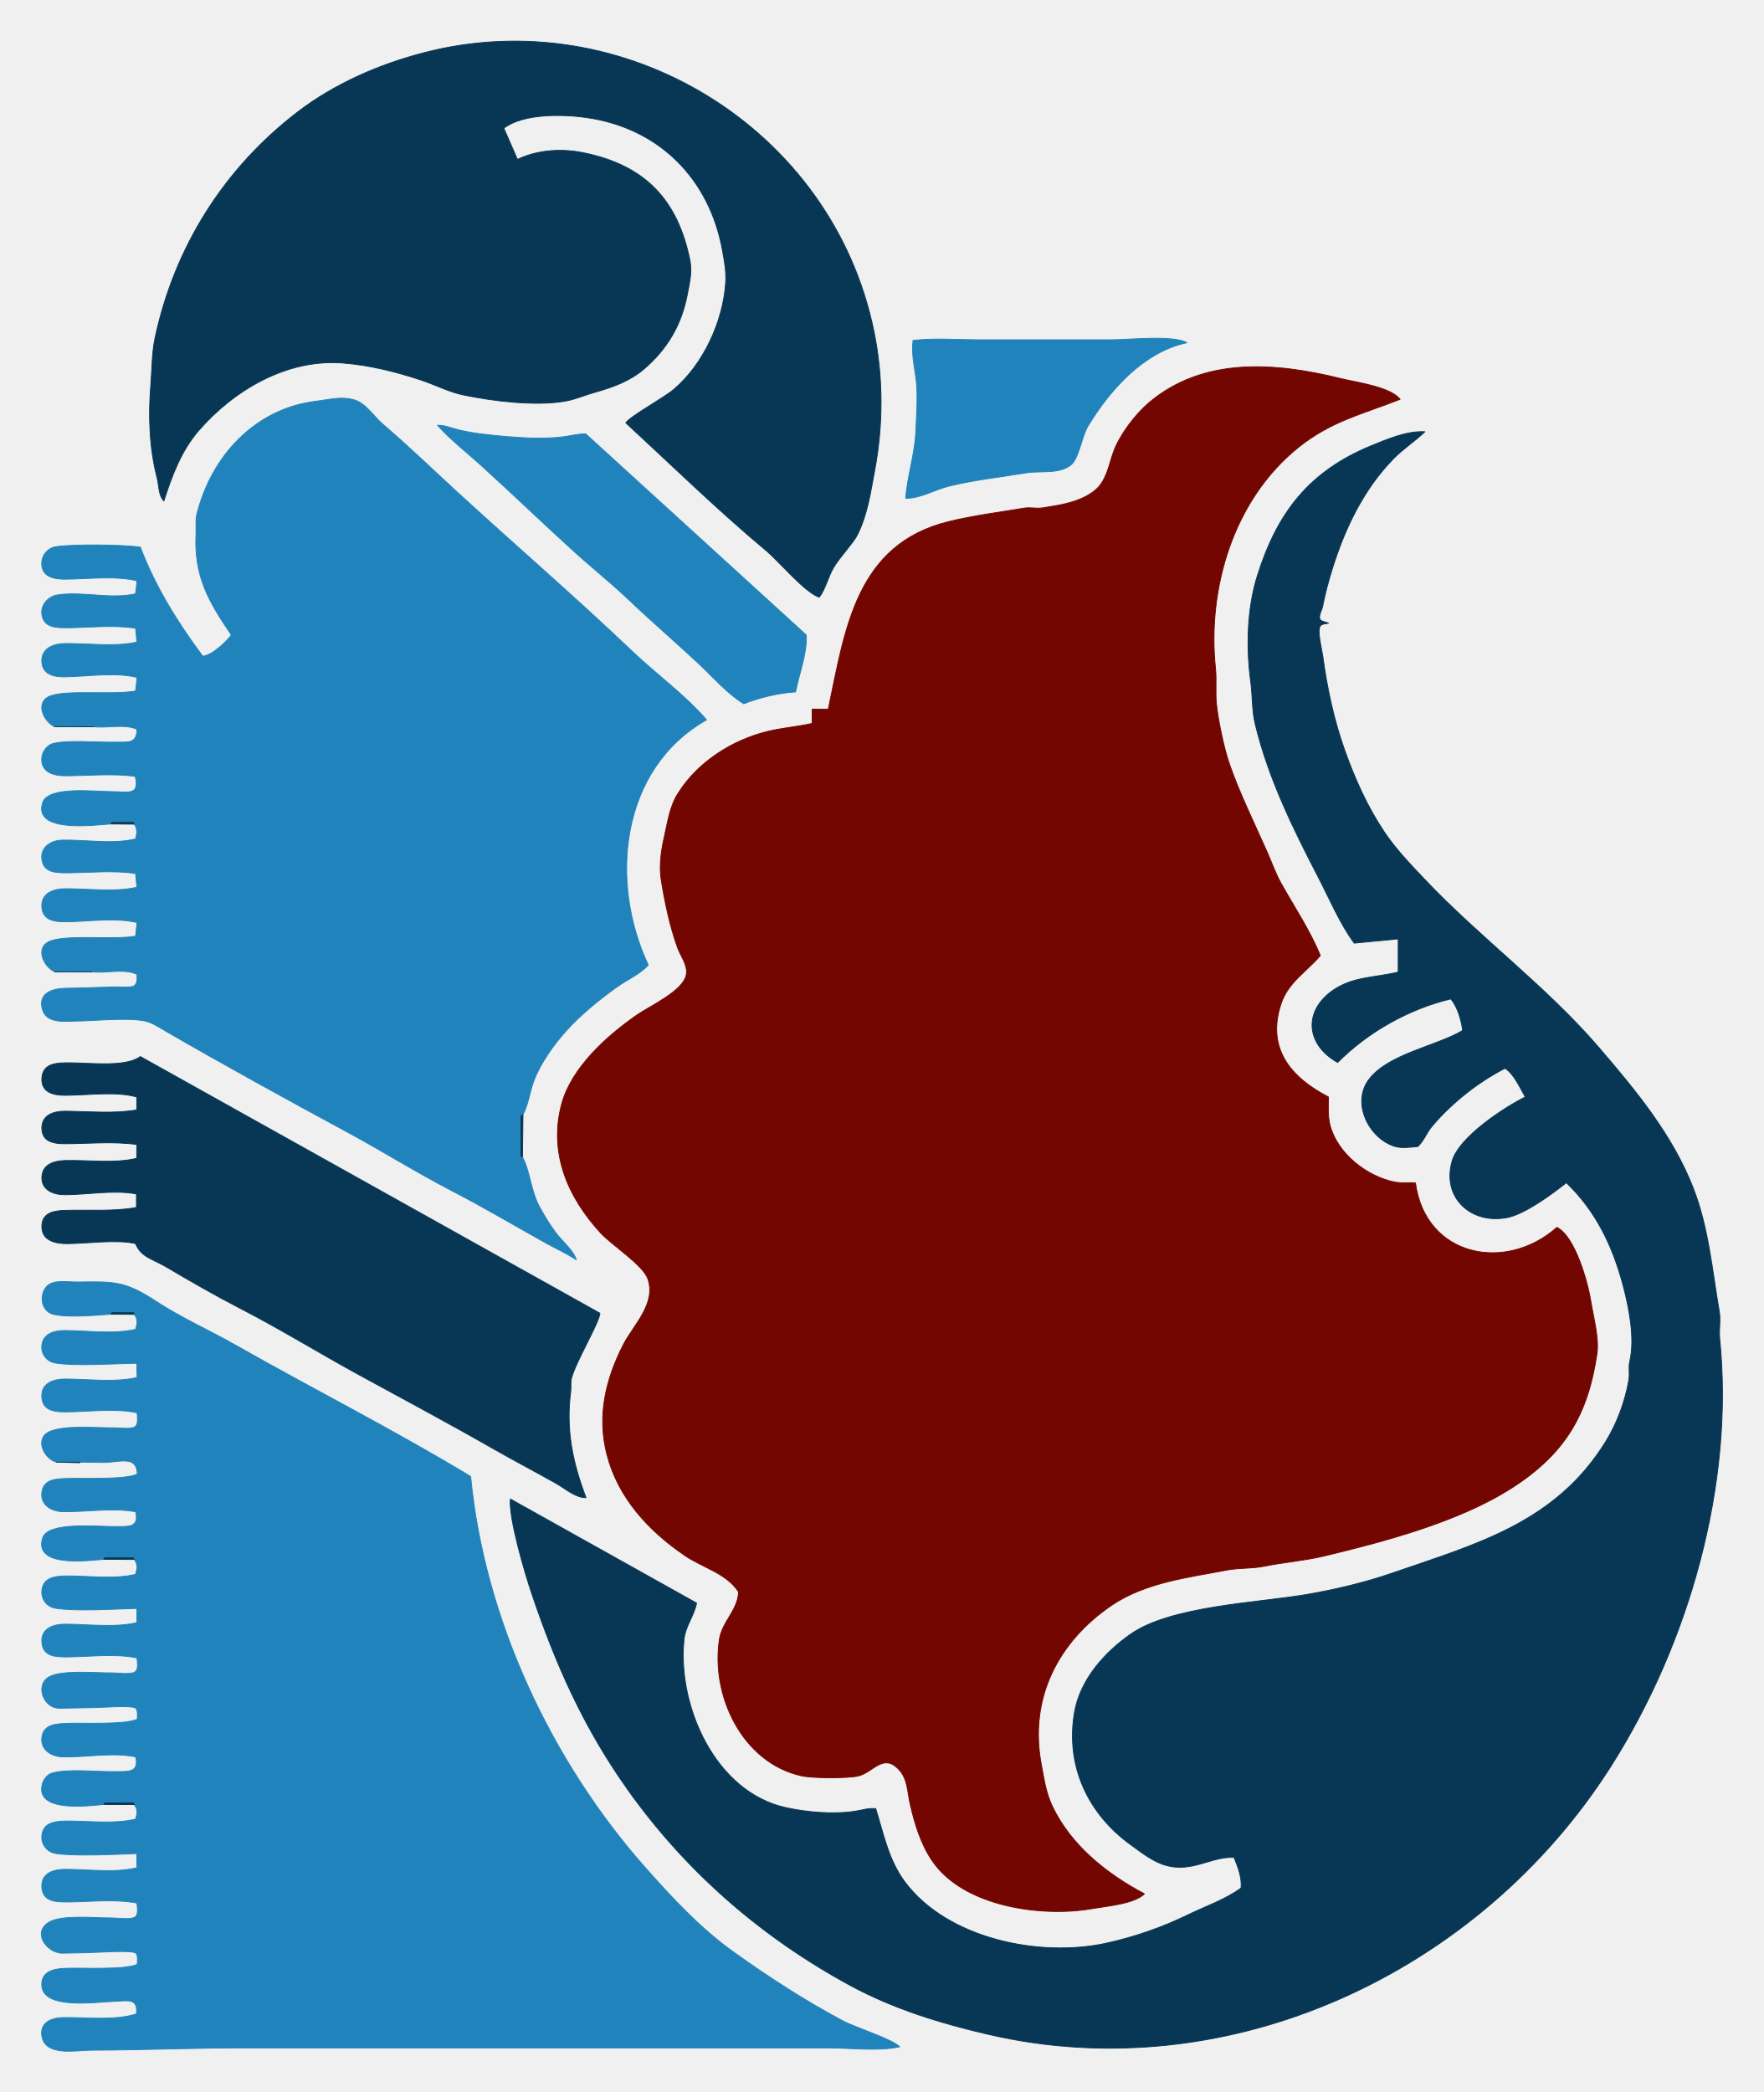
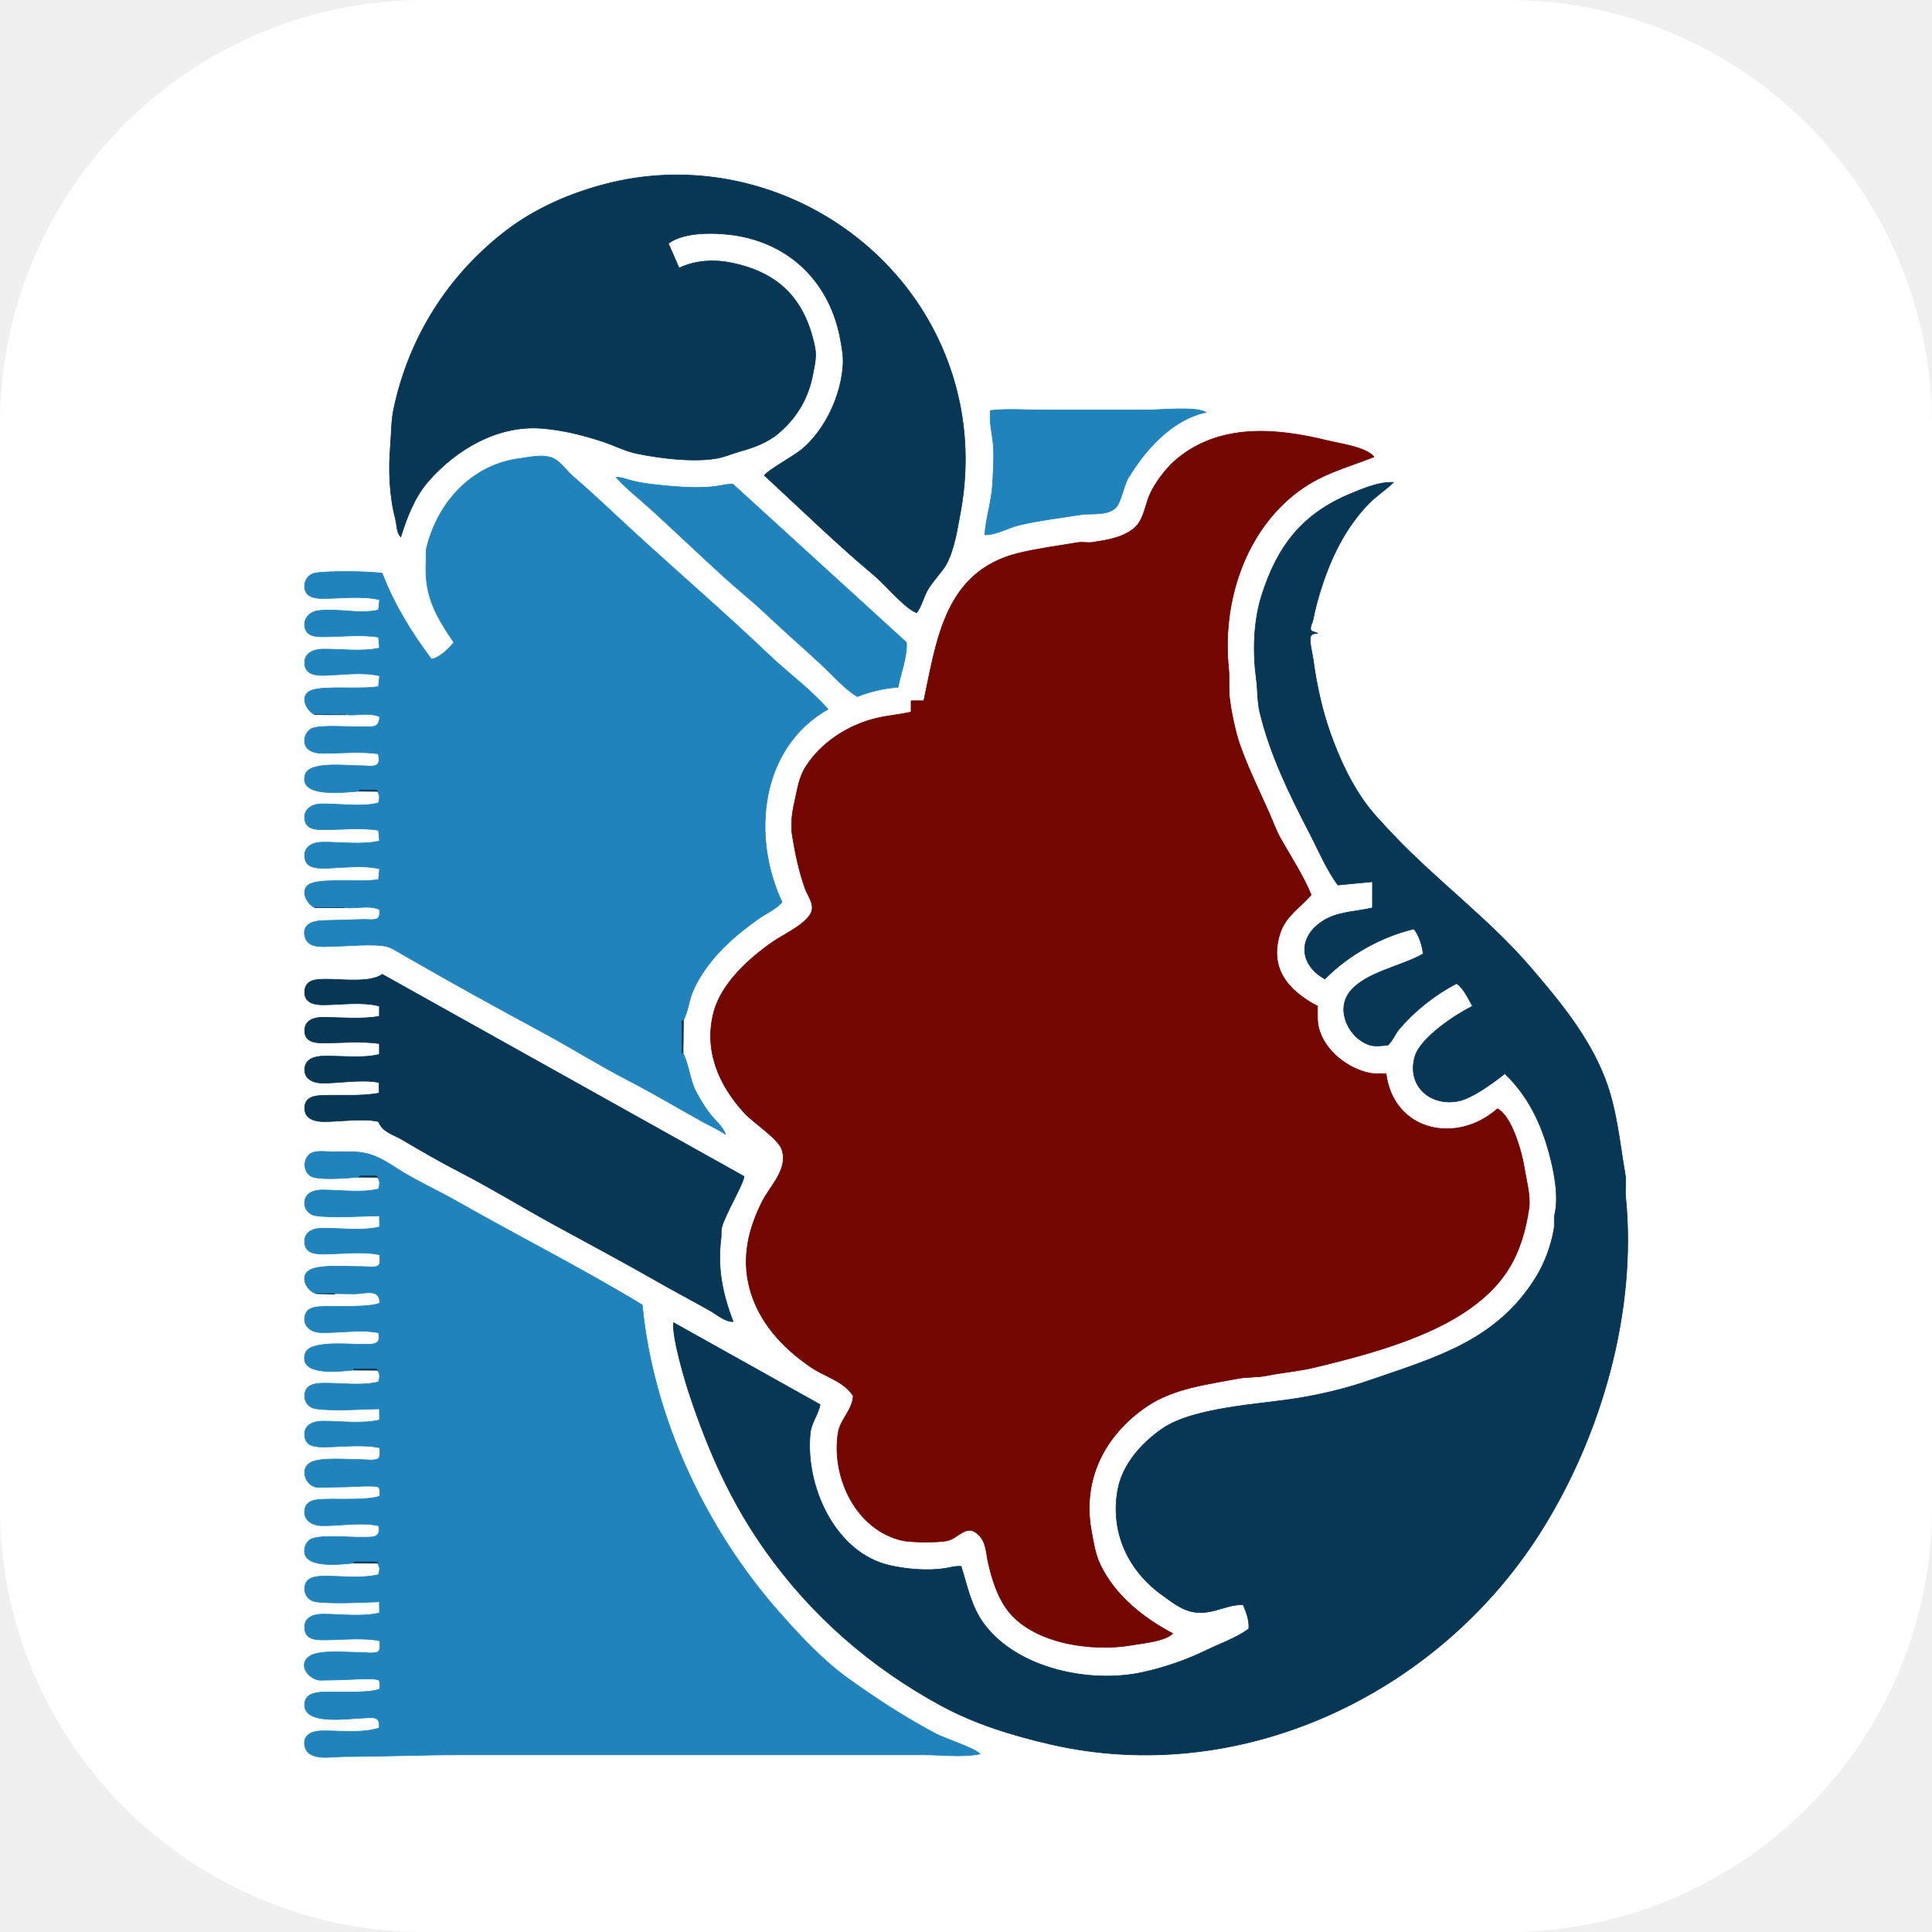
- <svg xmlns="http://www.w3.org/2000/svg" viewBox="111.03 1.53 546.69 648.44" role="img" aria-label="ایران کارپت">
+ <svg xmlns="http://www.w3.org/2000/svg" viewBox="4.04 -54.585 760.67 760.67" role="img" aria-label="ایران کارپت">
+   <rect x="4.0" y="-54.6" width="760.7" height="760.7" rx="167.3" fill="#ffffff" />
  <path d="M545.01 125.3C533.5 129.85 523.55 132.04 513.34 140.31C493.33 156.51 485.21 183.88 487.78 208.61C488.16 212.22 487.73 215.93 488.07 219.54C488.53 224.48 490.45 233.61 492.09 238.31C495.36 247.69 499.81 256.62 503.85 265.75C505.26 268.96 506.45 272.35 508.17 275.42C512.24 282.67 517.14 290.05 520.28 297.72C516.1 302.67 510.38 305.91 508.14 312.57C503.44 326.57 511.23 335.55 522.79 341.55C522.79 344.35 522.56 347.45 523.26 350.18C525.51 359.08 534.69 366.19 543.33 367.92C545.37 368.33 547.69 368 549.77 368.19C552.8 390.98 577.63 396.13 593.61 381.96C599.31 384.84 603.25 399.17 604.18 405.11C604.94 409.93 606.75 416.36 606.03 421.19C603.24 439.97 596.19 452.04 579.86 462.59C563.44 473.21 540.01 479.4 521.25 483.88C515.33 485.29 508.78 485.8 502.91 487.01C499.17 487.78 495.14 487.47 491.36 488.19C479.52 490.46 466.07 492.01 455.63 499.09C438.87 510.46 429.97 528.09 433.78 548.35C434.59 552.7 435.24 557.22 437.16 561.29C442.94 573.53 454.12 582.4 465.75 588.55C462.69 591.66 453.96 592.36 449.69 593.12C434.28 595.87 409.97 592.71 400.12 578.52C396.45 573.24 394.53 566.83 393.13 560.69C392.24 556.8 392.42 552.78 389.4 549.76C384.68 545.03 381.59 550.91 377.16 551.99C373.8 552.81 362.78 552.73 359.37 551.96C341.05 547.82 331.3 527.06 334.02 509.61C334.87 504.16 339.69 500.69 339.96 494.98C336.17 489.13 328.88 487.49 323.35 483.72C312.1 476.06 302.63 465.87 299.14 452.39C296.04 440.39 298.74 429.14 304.16 418.46C307.29 412.28 314.54 405.64 311.83 397.91C310.34 393.67 300.58 387.33 297.37 383.88C287.09 372.82 281.04 358.98 285.09 343.82C288.14 332.43 299.12 322.61 308.45 316.13C312.52 313.3 322.98 308.63 323.76 303.53C324.21 300.58 321.99 297.91 321.06 295.33C318.62 288.6 317.11 281.27 315.98 274.34C315.28 270.06 315.94 265.14 316.89 261.1C317.96 256.49 318.51 251.76 321.1 247.58C327.18 237.77 337.94 230.89 349.06 228.21C353.58 227.12 358.18 226.8 362.76 225.75C362.76 224.27 362.76 222.8 362.76 221.33C364.43 221.33 366.09 221.33 367.76 221.33C372.92 196.97 376.14 170.16 405.27 163.15C412.85 161.33 420.83 160.29 428.49 159.02C430.35 158.71 432.31 159.24 434.17 158.95C439.74 158.07 445.92 157.2 450.47 153.48C453.98 150.62 454.75 145.51 456.17 141.56C458.03 136.37 462.97 129.87 467.18 126.32C484.17 112 506.5 113.9 526.55 118.85C531.56 120.09 541.88 121.38 545.01 125.3Z" fill="#740601" fill-rule="evenodd" stroke="#740601" stroke-width="0.25" stroke-linejoin="round" />
  <path d="M478.92 107.76C465.47 110.63 455.01 122.44 448.25 133.64C446.45 136.61 445.43 143.44 443.2 145.45C439.67 148.63 433.47 147.38 429.22 148.09C421.28 149.41 413.11 150.28 405.22 152.2C400.81 153.27 396.28 156.08 391.75 155.98C392.22 149.23 394.55 142.39 394.87 135.53C395.12 130.03 395.63 123.57 394.84 118.13C394.28 114.35 393.56 110.85 394.03 107.03C400.76 106.26 407.84 106.84 414.61 106.84C428.25 106.84 441.89 106.84 455.53 106.84C460.97 106.84 474.82 105.32 478.92 107.76ZM273.13 347.03C272.92 347.15 272.72 347.28 272.51 347.4C272.51 351.54 272.51 355.68 272.51 359.82C272.67 359.94 272.82 360.06 272.98 360.18C275.31 364.45 275.6 370.68 278.21 375.49C279.66 378.17 281.38 381.01 283.2 383.48C285.23 386.24 288.66 388.89 289.68 392.04C286.78 390.07 283.47 388.63 280.39 386.91C270.69 381.52 261.11 375.82 251.29 370.74C240.19 364.99 229.59 358.34 218.6 352.39C199.88 342.28 181.16 331.99 162.74 321.35C160.94 320.31 158.48 318.67 156.49 318.13C151.55 316.81 140.36 317.97 134.79 318.03C131.26 318.07 125.5 318.94 124.18 314.44C122.7 309.37 127.26 307.95 131.14 307.86C136.5 307.74 141.86 307.6 147.21 307.41C148.5 307.36 151.96 307.91 152.9 306.82C153.71 305.89 153.48 304.73 153.49 303.56C149.62 301.62 143.86 303.32 139.55 302.77C135.68 302.76 131.82 302.75 127.95 302.74C124.41 301.1 121.63 294.93 126.87 293.12C132.42 291.2 146.21 292.9 153.06 291.7C153.2 290.29 153.35 288.89 153.49 287.49C146.84 285.9 138.73 287.13 131.87 287.25C128.27 287.31 124.07 287.02 123.98 282.37C123.9 278.24 127.81 277.02 131.14 276.99C138.26 276.93 146.55 278.15 153.46 276.53C153.32 275.12 153.19 273.71 153.06 272.3C146.25 271.23 138.77 272.04 131.87 272.08C128.5 272.09 124.43 272.08 123.99 267.76C123.59 263.87 127.07 261.98 130.41 261.92C137.62 261.78 146.07 263.29 153.06 261.55C153.5 259.66 153.67 258.64 152.69 256.99C152.57 256.81 152.45 256.62 152.33 256.44C150.14 256.44 147.95 256.44 145.75 256.44C145.63 256.6 145.51 256.77 145.39 256.93C140.35 257.28 121.27 259.84 124.23 250.35C125.9 245.01 140.98 246.94 145.75 246.9C150.41 246.87 154.48 248.39 152.94 242.19C145.92 241.2 138.24 242.01 131.14 242C127.6 241.99 123.54 240.85 123.99 236.35C124.18 234.56 125.46 232.63 127.24 232.07C131.22 230.8 141.8 231.67 146.48 231.56C150.49 231.48 153.43 232.32 153.49 227.58C149.62 225.84 144.38 227.29 140.16 226.79C136.08 226.78 132.01 226.77 127.94 226.76C124.42 225.14 121.63 218.91 126.88 217.15C132.33 215.32 146.28 216.98 153.06 215.71C153.21 214.31 153.35 212.91 153.5 211.51C146.63 209.82 138.23 211.22 131.14 211.34C127.72 211.39 124.03 210.6 123.98 206.39C123.93 202.31 127.81 201.04 131.14 200.99C138.3 200.91 146.5 202.11 153.46 200.55C153.32 199.12 153.19 197.7 153.06 196.27C146.3 195.16 138.74 196.07 131.87 196.12C128.49 196.14 124.41 196.1 123.98 191.78C123.68 188.8 126.15 186.31 128.95 185.91C136.8 184.77 145.28 187.34 153.06 185.58C153.2 184.24 153.35 182.9 153.49 181.55C146.61 179.9 138.25 181.04 131.14 181.06C127.62 181.06 123.64 180.28 123.97 175.71C124.14 173.44 125.97 171.35 128.23 171C133.62 170.16 149.15 170.32 154.52 171.12C159.29 183.54 166.03 194.38 173.88 204.93C176.68 204.68 180.99 200.67 182.73 198.36C175.65 187.9 171.1 180.19 171.78 166.94C171.87 165.15 171.58 162.8 172 161.07C176.42 143.07 189.99 128.18 208.95 125.9C212.81 125.43 216.57 124.36 220.53 125.38C224.39 126.37 226.8 130.55 229.7 133.02C237.58 139.75 245 146.93 252.63 153.94C270.67 170.5 289.24 186.49 306.97 203.38C314.5 210.56 323.2 216.76 330.04 224.66C303.26 239.84 299.81 274.8 311.97 300.64C309.45 303.48 305.6 305.08 302.51 307.28C296.82 311.33 291.14 315.93 286.43 321.17C282.54 325.5 278.52 331.17 276.46 336.69C275.25 339.93 274.74 344.16 273.13 347.03ZM292.6 136.03C315.39 156.8 338.17 177.58 360.95 198.36C361.24 204.16 358.74 210.32 357.63 216C352.13 216.39 346.63 217.7 341.55 219.68C336.38 216.49 332.17 211.52 327.75 207.39C320.58 200.68 313.11 194.28 306 187.51C300.52 182.29 294.52 177.53 288.92 172.44C279.21 163.63 269.8 154.54 260.08 145.72C255.57 141.63 250.68 137.88 246.62 133.33C249.01 133.3 251.03 134.26 253.36 134.82C258.18 135.97 263.85 136.47 268.86 136.9C274.21 137.35 281.08 137.62 286.39 136.81C288.58 136.48 290.34 135.97 292.6 136.03ZM138.08 606.8C135.4 606.85 132.72 606.9 130.05 606.95C125.38 606.64 120.86 600.41 126.34 597.26C130.37 594.94 140.93 596.07 145.75 596.01C147.27 595.99 152.09 596.75 153.14 595.52C153.98 594.52 153.53 592.58 153.48 591.42C146.64 590.09 138.85 591.05 131.87 591.08C128.28 591.1 124.14 590.98 123.98 586.3C123.84 582.04 127.76 580.95 131.14 580.94C138.24 580.92 146.56 582.14 153.44 580.46C153.44 579 153.43 577.53 153.42 576.07C147.2 576.31 133.92 576.97 128.22 576.03C125.76 575.62 123.94 573.48 123.98 570.96C124.05 566.34 128.31 565.99 131.87 565.97C138.64 565.95 146.5 566.98 153.06 565.38C153.62 563.47 153.74 562.54 152.69 560.89C152.57 560.71 152.45 560.54 152.33 560.37C149.41 560.37 146.48 560.37 143.56 560.37C143.44 560.53 143.32 560.69 143.2 560.85C138.3 561.3 121.5 563.48 124.21 554.25C124.56 553.08 125.73 551.56 126.94 551.19C131.85 549.65 141.09 550.76 146.48 550.65C150.52 550.56 154.16 551.27 153.12 546.12C146.04 544.6 137.68 546.28 130.41 546.1C127.14 546.01 123.64 544.08 123.98 540.27C124.37 535.93 128.48 535.83 131.87 535.7C136.91 535.5 149.64 536.2 153.58 534.43C153.56 533.41 153.83 531.91 153.14 531.05C152.3 530.01 142.21 530.83 140.27 530.83C137.6 530.88 134.92 530.92 132.24 530.97C130.84 530.98 129.21 531.21 127.86 530.77C123.97 529.52 122.26 523.45 126.3 521.25C130.33 519.06 140.98 520.12 145.75 520.05C147.28 520.02 152.09 520.78 153.13 519.54C153.97 518.54 153.54 516.6 153.5 515.43C146.73 514.01 138.81 515.07 131.87 515.12C128.26 515.15 124.13 515 123.98 510.32C123.85 506.11 127.79 504.95 131.14 504.95C138.25 504.95 146.57 506.12 153.47 504.47C153.46 503.01 153.44 501.55 153.42 500.09C146.62 500.26 134.58 501.06 128.22 500.03C125.73 499.63 123.93 497.54 123.98 494.98C124.07 490.37 128.34 490.01 131.87 490C138.58 489.97 146.57 491.12 153.06 489.5C153.6 487.55 153.77 486.59 152.69 484.91C152.57 484.74 152.45 484.56 152.33 484.38C149.41 484.38 146.48 484.38 143.56 484.38C143.44 484.54 143.32 484.7 143.2 484.86C138.31 485.26 121.43 487.53 124.22 478.28C125.8 473.04 141.69 474.78 146.48 474.7C150.64 474.62 154.21 475.32 153.09 470.14C145.93 468.77 137.73 470.25 130.41 470.09C127.13 470.02 123.61 468.14 123.98 464.29C124.4 459.93 128.48 459.91 131.87 459.79C136.91 459.61 149.62 460.26 153.58 458.45C153.49 452.43 147.82 454.87 143.2 454.84C140.73 454.81 138.27 454.77 135.81 454.74C133.38 454.73 130.95 454.73 128.52 454.73C124.44 453.63 121.48 447.05 126.84 445.07C131.75 443.25 141.12 444.15 146.48 444.08C147.9 444.06 152.13 444.72 153.12 443.55C153.95 442.55 153.56 440.63 153.53 439.45C146.76 437.99 138.81 439.09 131.87 439.17C128.26 439.21 124.11 439.01 123.97 434.34C123.85 430.15 127.8 428.97 131.14 428.97C138.27 428.96 146.59 430.13 153.51 428.49C153.48 427.03 153.45 425.57 153.42 424.11C146.38 424.19 134.81 425.07 128.22 424.03C125.76 423.65 123.9 421.54 123.96 419C124.06 414.93 127.81 413.92 131.14 413.93C138.09 413.96 146.31 415.15 153.06 413.56C153.6 411.6 153.79 410.63 152.69 408.94C152.57 408.76 152.45 408.58 152.33 408.4C150.14 408.4 147.95 408.4 145.75 408.4C145.63 408.56 145.51 408.72 145.39 408.89C140.65 409.22 132.07 410.01 127.59 408.93C123.76 408 123.12 403 125.42 400.36C127.45 398.01 132.02 398.93 134.79 398.9C146.46 398.77 149.59 398.46 159.51 404.95C167.26 410.02 175.95 413.87 184.02 418.46C208.19 432.19 233.18 444.81 256.92 459.18C261.13 503.14 281.71 547.32 311.16 580.55C319.43 589.88 328.22 599.32 338.41 606.59C349.4 614.43 360.48 621.65 372.46 628C376.25 630.01 387.9 633.67 389.88 635.98C383.02 637.42 374.89 636.32 367.85 636.32C353.24 636.32 338.63 636.32 324.02 636.32C277.99 636.32 231.96 636.32 185.94 636.32C170.29 636.32 154.79 636.98 139.18 637.02C134.82 637.03 125.44 639.01 124.08 633.03C123.07 628.58 126.86 626.97 130.41 626.9C137.54 626.75 146.52 627.97 153.32 625.75C153.86 620.67 150.56 621.76 146.48 621.87C141.23 622.02 124.39 624.64 123.98 616.99C123.74 612.59 127.68 611.77 131.14 611.63C136.33 611.41 149.54 612.2 153.58 610.41C153.57 609.43 153.85 607.84 153.2 607C152.3 605.85 140.28 606.8 138.08 606.8Z" fill="#2083bc" fill-rule="evenodd" stroke="#2083bc" stroke-width="0.25" stroke-linejoin="round" />
  <path d="M364.96 186.67C360.29 185 352.69 175.7 348.41 172.12C333.43 159.61 319.34 145.82 304.99 132.6C306.3 130.57 316.69 124.92 319.86 122.24C329.07 114.44 335.07 101.21 335.93 89.5C336.2 85.83 335.6 82.73 334.98 79.27C330.99 56.96 315.34 41.12 292.61 37.94C285.44 36.94 273.25 36.65 267.19 41.28C268.6 44.5 270.01 47.72 271.42 50.94C277.78 47.91 285.16 47.51 291.91 48.88C310.83 52.73 321.08 63.31 324.9 82.26C325.62 85.87 324.73 89.36 324.08 92.79C322.31 102.09 317.96 109.64 310.65 115.91C306.25 119.69 300.75 121.65 295.32 123.16C292.15 124.05 289.33 125.36 286.03 125.91C276.8 127.47 263.7 125.84 254.72 123.97C250.09 123.01 245.78 120.72 241.31 119.26C233.54 116.71 225.56 114.71 217.35 114.06C200.06 112.68 183.58 122.36 172.61 135C167.24 141.18 164.25 149.17 161.83 156.81C160.11 155.07 160.35 152.1 159.71 149.62C157.34 140.52 156.96 130.36 157.76 120.91C158.17 116.02 158.06 111.1 159.08 106.31C165.04 78.31 180.35 53.83 203.21 36.3C214.74 27.45 228.55 21.47 242.48 17.86C304.33 1.82 368.96 41.21 381.9 104.15C384.81 118.3 384.83 133.09 382.17 147.25C380.92 153.91 379.9 161.29 376.7 167.46C375.34 170.08 371.29 174.23 369.37 177.53C367.69 180.41 366.94 184.06 364.96 186.67ZM552.69 135.35C549.75 138.19 545.93 140.66 542.97 143.69C533.61 153.28 527.87 165.41 523.98 177.89C522.78 181.73 521.74 185.67 520.98 189.59C520.77 190.66 519.52 192.67 520.3 193.69C520.56 194.04 522.38 194.48 522.86 194.7C522.09 194.86 520.75 194.89 520.26 195.58C519.21 197.06 520.82 203.13 521.05 204.92C522.36 214.75 524.56 224.98 527.93 234.33C531.12 243.21 534.9 251.64 540.18 259.52C543.69 264.75 548.26 269.49 552.59 274.07C569.74 292.19 590.24 307.18 606.5 326.09C618 339.48 629.4 353.2 635.88 369.82C640.64 382.03 641.75 395.32 643.94 408.04C644.42 410.79 643.79 413.67 644.07 416.44C648.66 461.62 634.5 511.08 610.22 549.2C569.56 613.03 491.95 649.36 417.46 632.13C402.79 628.74 388.06 624.25 374.66 616.99C347.11 602.06 323.68 581.71 305.54 556.16C291.88 536.91 283.25 517.46 275.78 495.29C273.68 489.06 268.64 472.03 269.22 466.16C288.46 476.92 307.7 487.67 326.94 498.42C326.28 502.17 323.49 505.59 323.07 509.59C320.88 530.08 332.6 557.05 354.73 561.85C361.21 563.26 369.52 563.99 376.24 562.91C378.53 562.55 380.03 561.94 382.47 562.13C384.92 569.97 386.44 578.08 391.54 584.89C404.77 602.57 433.34 608.34 453.86 603.86C462.5 601.97 471.16 598.99 479.21 595.07C484.64 592.42 490.81 590.33 495.71 586.74C495.99 583.46 494.76 580.27 493.52 577.26C486.51 576.91 480.73 581.96 472.55 579.77C468.52 578.69 464.85 575.75 461.54 573.36C448.23 563.76 441.2 548.86 444.08 532.24C445.82 522.16 453.4 513.65 461.56 507.99C473.99 499.37 500.43 498.36 515.38 495.86C524.55 494.33 533.94 492.1 542.67 489.09C568.75 480.08 593.2 473.54 608.77 448.3C612.27 442.63 614.79 435.72 615.9 429.21C616.22 427.35 615.74 425.42 616.17 423.56C617.85 416.37 615.96 406.87 614.05 399.74C610.84 387.73 605.67 376.9 596.53 368.14C592.07 371.67 583.73 377.86 578.17 378.94C566.93 381.12 557.78 372.66 561.15 361.32C563.35 353.92 577.15 344.85 583.8 341.55C582.14 338.69 580.34 334.49 577.53 332.66C569.19 336.94 560.91 343.47 554.86 350.69C553.2 352.68 552.41 355.1 550.5 356.91C548.37 357.11 545.52 357.52 543.45 356.9C535.39 354.47 529.81 343.51 535.3 336.17C541.29 328.15 556.28 325.79 564.38 320.94C564.02 317.84 562.77 313.59 560.73 311.16C547.79 314.24 535 321.42 525.66 330.86C515.75 325.37 514.87 314.85 524.34 308.38C530.49 304.17 537.54 304.54 544.41 302.83C544.41 299.41 544.41 295.98 544.41 292.56C539.87 292.99 535.32 293.43 530.78 293.87C526.27 287.75 523.12 280.14 519.62 273.4C511.67 258.09 504.1 242.62 500.07 225.89C499.05 221.66 499.29 217.35 498.71 213.05C497.26 202.18 497.5 190.24 500.81 179.79C506.96 160.37 516.78 147.63 536.01 139.71C541.02 137.64 547.31 135 552.69 135.35ZM127.94 226.76C132.01 226.77 136.08 226.78 140.16 226.79C136.08 226.78 132.01 226.77 127.94 226.76ZM152.69 256.99C150.26 256.97 147.82 256.95 145.39 256.93C145.51 256.77 145.63 256.6 145.75 256.44C147.95 256.44 150.14 256.44 152.33 256.44C152.45 256.62 152.57 256.81 152.69 256.99ZM127.95 302.74C131.82 302.75 135.68 302.76 139.55 302.77C135.68 302.76 131.82 302.75 127.95 302.74ZM154.52 329.01C202.01 355.53 249.5 382.06 296.99 408.58C296.7 411.75 289.57 423.45 288.19 428.7C287.83 430.04 288.11 431.51 287.93 432.88C286.41 444.75 288.51 454.75 292.67 465.75C289.54 465.88 286.18 462.91 283.5 461.39C276.78 457.6 269.95 454.03 263.25 450.2C249.73 442.47 235.9 435.09 222.21 427.62C210 420.95 198.09 413.58 185.72 407.2C177.79 403.12 169.99 398.63 162.35 394.11C158.71 391.95 154.69 391.22 153.06 387.02C147.38 385.62 137.92 386.99 131.87 387.02C128.4 387.04 124.01 386.21 124 381.74C123.98 377.41 127.71 376.81 131.14 376.7C138.34 376.46 146.26 377.12 153.32 375.79C153.32 374.4 153.32 373.01 153.32 371.62C146.36 370.27 138.23 371.85 131.14 371.86C127.77 371.87 123.84 370.5 124 366.39C124.16 362.38 127.87 361.32 131.23 361.24C138.29 361.05 146.6 362.24 153.41 360.55C153.41 359.13 153.41 357.71 153.41 356.29C146.19 355.27 138.43 356.03 131.14 356.05C127.67 356.06 123.91 355.44 124 351.05C124.08 347.01 127.83 345.95 131.14 345.96C138.39 345.99 146.27 346.82 153.41 345.55C153.41 344.22 153.41 342.88 153.41 341.55C146.77 339.7 138.09 341.05 131.14 341.04C127.67 341.04 123.73 340.17 124 335.71C124.3 330.87 128.98 330.97 132.6 330.95C138.53 330.93 150.03 332.45 154.52 329.01ZM273.13 347.03C273.08 351.42 273.03 355.8 272.98 360.18C272.82 360.06 272.67 359.94 272.51 359.82C272.51 355.68 272.51 351.54 272.51 347.4C272.72 347.28 272.92 347.15 273.13 347.03ZM152.69 408.94C150.26 408.92 147.82 408.9 145.39 408.89C145.51 408.72 145.63 408.56 145.75 408.4C147.95 408.4 150.14 408.4 152.33 408.4C152.45 408.58 152.57 408.76 152.69 408.94ZM128.52 454.73C130.95 454.73 133.38 454.73 135.81 454.74C135.81 454.8 135.81 454.86 135.81 454.92C133.38 454.86 130.95 454.79 128.52 454.73ZM152.69 484.91C149.53 484.9 146.36 484.88 143.2 484.86C143.32 484.7 143.44 484.54 143.56 484.38C146.48 484.38 149.41 484.38 152.33 484.38C152.45 484.56 152.57 484.74 152.69 484.91ZM152.69 560.89C149.53 560.87 146.36 560.86 143.2 560.85C143.32 560.69 143.44 560.53 143.56 560.37C146.48 560.37 149.41 560.37 152.33 560.37C152.45 560.54 152.57 560.71 152.69 560.89Z" fill="#073754" fill-rule="evenodd" stroke="#073754" stroke-width="0.25" stroke-linejoin="round" />
</svg>
